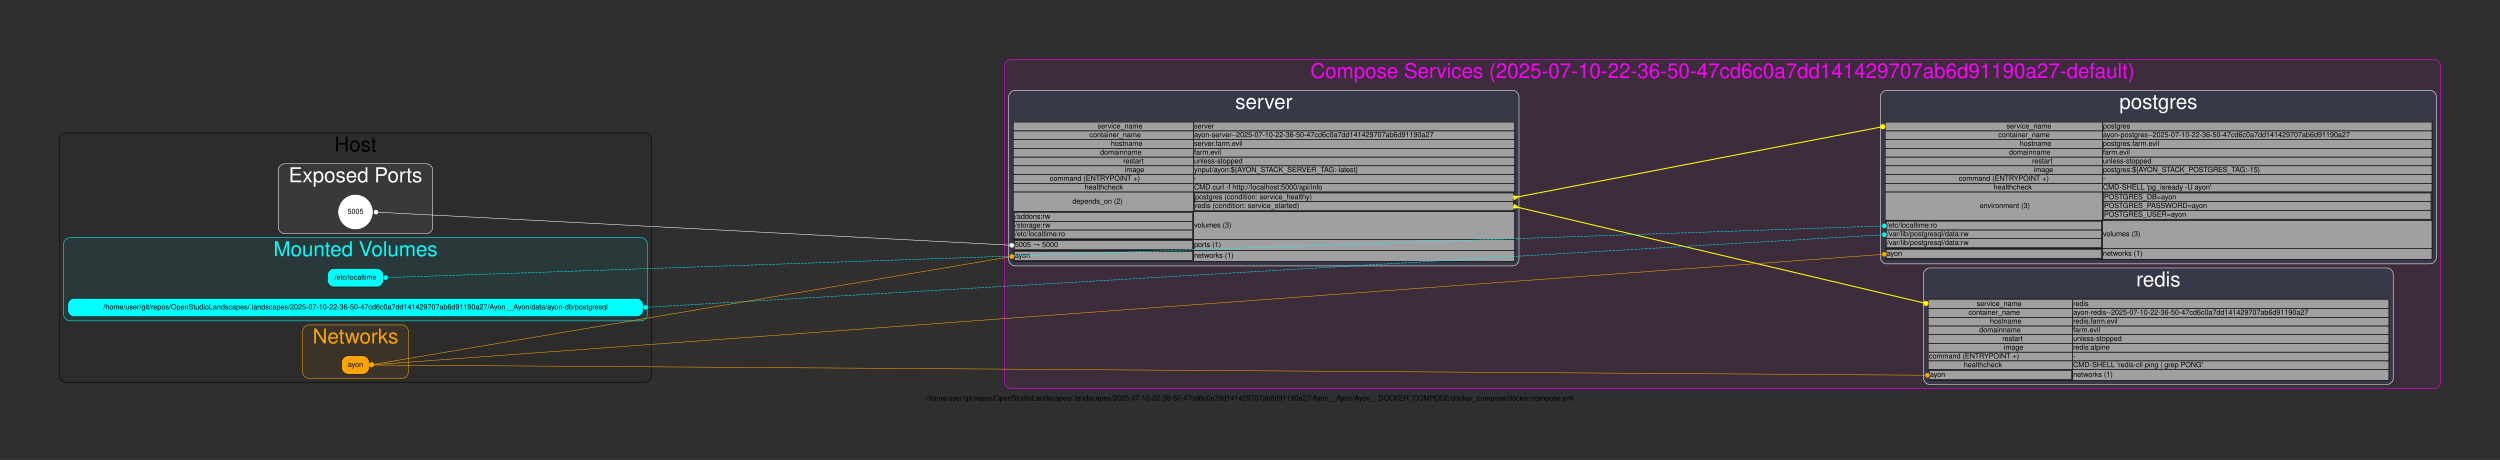
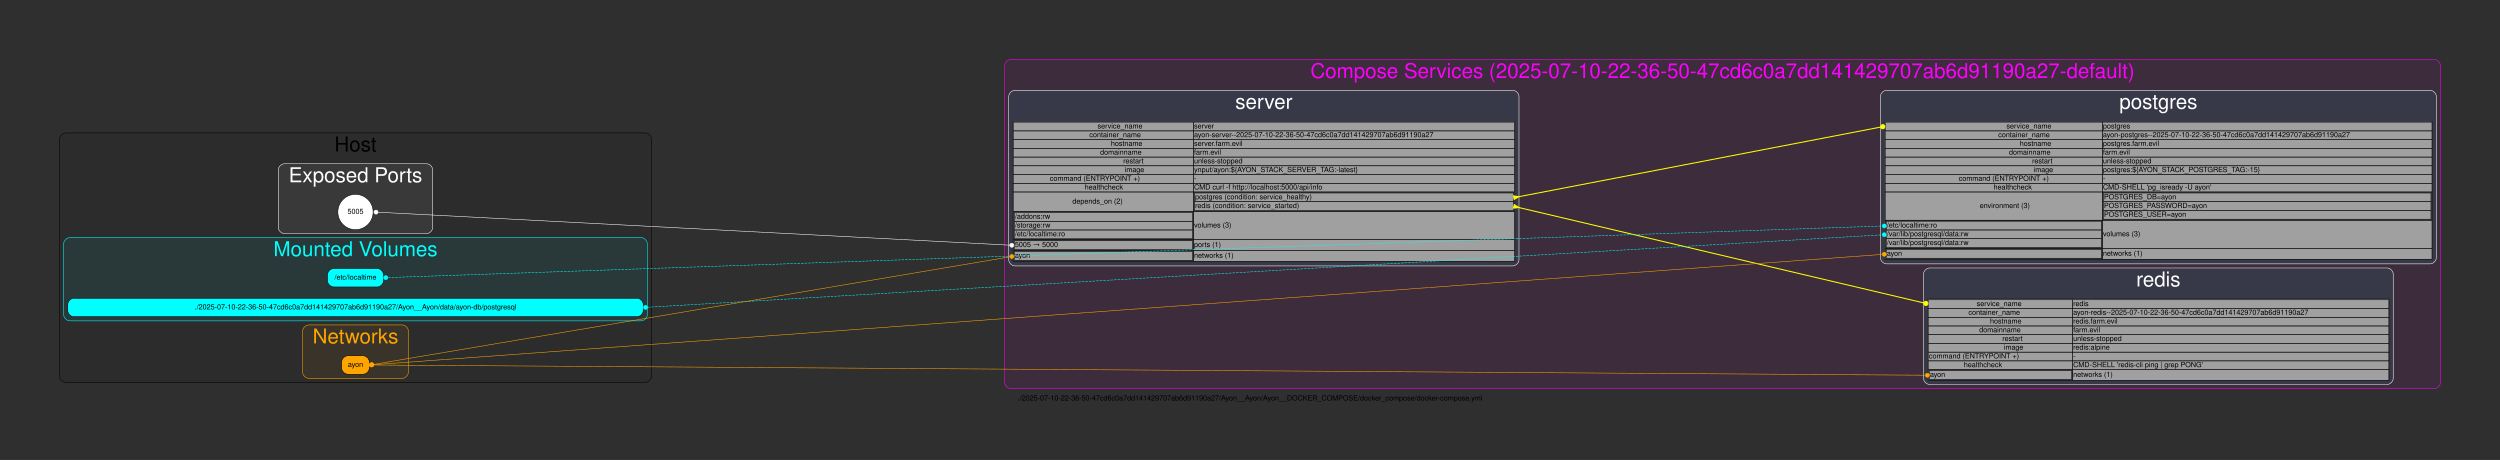
<svg xmlns="http://www.w3.org/2000/svg" width="4870pt" height="896pt" viewBox="0.00 0.00 4870.00 896.00">
  <g id="graph0" class="graph" transform="scale(1 1) rotate(0) translate(108 788)">
    <polygon fill="#2f2f2f" stroke="transparent" points="-108,108 -108,-788 4762,-788 4762,108 -108,108" />
-     <text text-anchor="middle" x="2327" y="-7.8" font-family="Helvetica,sans-Serif" font-size="14.00">/home/user/git/repos/OpenStudioLandscapes/.landscapes/2025-07-10-22-36-50-47cd6c0a7dd141429707ab6d91190a27/Ayon__Ayon/Ayon__DOCKER_COMPOSE/docker_compose/docker-compose.yml</text>
+     <text text-anchor="middle" x="2327" y="-7.8" font-family="Helvetica,sans-Serif" font-size="14.00">./2025-07-10-22-36-50-47cd6c0a7dd141429707ab6d91190a27/Ayon__Ayon/Ayon__DOCKER_COMPOSE/docker_compose/docker-compose.yml</text>
    <g id="clust1" class="cluster">
      <path fill="#ff00ff" fill-opacity="0.063" stroke="#ff00ff" d="M1861,-31C1861,-31 4634,-31 4634,-31 4640,-31 4646,-37 4646,-43 4646,-43 4646,-660 4646,-660 4646,-666 4640,-672 4634,-672 4634,-672 1861,-672 1861,-672 1855,-672 1849,-666 1849,-660 1849,-660 1849,-43 1849,-43 1849,-37 1855,-31 1861,-31" />
      <text text-anchor="middle" x="3247.5" y="-636" font-family="Helvetica,sans-Serif" font-size="40.00" fill="#ff00ff">Compose Services (2025-07-10-22-36-50-47cd6c0a7dd141429707ab6d91190a27-default)</text>
    </g>
    <g id="clust2" class="cluster">
      <path fill="#00ffff" fill-opacity="0.063" stroke="white" d="M3567,-274C3567,-274 4626,-274 4626,-274 4632,-274 4638,-280 4638,-286 4638,-286 4638,-600 4638,-600 4638,-606 4632,-612 4626,-612 4626,-612 3567,-612 3567,-612 3561,-612 3555,-606 3555,-600 3555,-600 3555,-286 3555,-286 3555,-280 3561,-274 3567,-274" />
      <text text-anchor="middle" x="4096.5" y="-576" font-family="Helvetica,sans-Serif" font-size="40.00" fill="white">postgres</text>
    </g>
    <g id="clust3" class="cluster">
      <path fill="#00ffff" fill-opacity="0.063" stroke="white" d="M3651,-39C3651,-39 4542,-39 4542,-39 4548,-39 4554,-45 4554,-51 4554,-51 4554,-254 4554,-254 4554,-260 4548,-266 4542,-266 4542,-266 3651,-266 3651,-266 3645,-266 3639,-260 3639,-254 3639,-254 3639,-51 3639,-51 3639,-45 3645,-39 3651,-39" />
      <text text-anchor="middle" x="4096.5" y="-230" font-family="Helvetica,sans-Serif" font-size="40.00" fill="white">redis</text>
    </g>
    <g id="clust4" class="cluster">
      <path fill="#00ffff" fill-opacity="0.063" stroke="white" d="M1869,-270C1869,-270 2839,-270 2839,-270 2845,-270 2851,-276 2851,-282 2851,-282 2851,-600 2851,-600 2851,-606 2845,-612 2839,-612 2839,-612 1869,-612 1869,-612 1863,-612 1857,-606 1857,-600 1857,-600 1857,-282 1857,-282 1857,-276 1863,-270 1869,-270" />
      <text text-anchor="middle" x="2354" y="-576" font-family="Helvetica,sans-Serif" font-size="40.00" fill="white">server</text>
    </g>
    <g id="clust5" class="cluster">
      <path fill="#000000" fill-opacity="0.063" stroke="#000000" d="M20,-43C20,-43 1149,-43 1149,-43 1155,-43 1161,-49 1161,-55 1161,-55 1161,-517 1161,-517 1161,-523 1155,-529 1149,-529 1149,-529 20,-529 20,-529 14,-529 8,-523 8,-517 8,-517 8,-55 8,-55 8,-49 14,-43 20,-43" />
      <text text-anchor="middle" x="584.5" y="-493" font-family="Helvetica,sans-Serif" font-size="40.00" fill="#000000">Host</text>
    </g>
    <g id="clust6" class="cluster">
      <path fill="#ffffff" fill-opacity="0.063" stroke="#ffffff" d="M446.05,-333C446.05,-333 722.95,-333 722.95,-333 728.95,-333 734.95,-339 734.95,-345 734.95,-345 734.95,-457 734.95,-457 734.95,-463 728.95,-469 722.95,-469 722.95,-469 446.05,-469 446.05,-469 440.05,-469 434.05,-463 434.05,-457 434.05,-457 434.05,-345 434.05,-345 434.05,-339 440.05,-333 446.05,-333" />
      <text text-anchor="middle" x="584.5" y="-433" font-family="Helvetica,sans-Serif" font-size="40.00" fill="#ffffff">Exposed Ports</text>
    </g>
    <g id="clust7" class="cluster">
      <path fill="#00ffff" fill-opacity="0.063" stroke="#00ffff" d="M28,-163C28,-163 1141,-163 1141,-163 1147,-163 1153,-169 1153,-175 1153,-175 1153,-313 1153,-313 1153,-319 1147,-325 1141,-325 1141,-325 28,-325 28,-325 22,-325 16,-319 16,-313 16,-313 16,-175 16,-175 16,-169 22,-163 28,-163" />
      <text text-anchor="middle" x="584.5" y="-289" font-family="Helvetica,sans-Serif" font-size="40.00" fill="#00ffff">Mounted Volumes</text>
    </g>
    <g id="clust8" class="cluster">
      <path fill="#ffa500" fill-opacity="0.063" stroke="#ffa500" d="M493.5,-51C493.5,-51 675.5,-51 675.5,-51 681.5,-51 687.5,-57 687.5,-63 687.5,-63 687.5,-143 687.5,-143 687.5,-149 681.5,-155 675.5,-155 675.5,-155 493.5,-155 493.5,-155 487.5,-155 481.5,-149 481.5,-143 481.5,-143 481.5,-63 481.5,-63 481.5,-57 487.5,-51 493.5,-51" />
      <text text-anchor="middle" x="584.5" y="-119" font-family="Helvetica,sans-Serif" font-size="40.00" fill="#ffa500">Networks</text>
    </g>
    <g id="node1" class="node">
      <polygon fill="#a0a0a0" stroke="transparent" points="4630,-551.5 3563,-551.5 3563,-282.5 4630,-282.5 4630,-551.5" />
      <polygon fill="none" stroke="#0a0a0a" points="3564.5,-533 3564.5,-550 3987.5,-550 3987.5,-533 3564.5,-533" />
      <text text-anchor="start" x="3800.5" y="-537.8" font-family="Helvetica,sans-Serif" font-size="14.00">            service_name        </text>
      <polygon fill="none" stroke="#0a0a0a" points="3987.5,-533 3987.5,-550 4629.5,-550 4629.5,-533 3987.5,-533" />
      <text text-anchor="start" x="3988.5" y="-537.8" font-family="Helvetica,sans-Serif" font-size="14.00">            postgres        </text>
      <polygon fill="none" stroke="#0a0a0a" points="3564.5,-516 3564.5,-533 3987.5,-533 3987.5,-516 3564.5,-516" />
      <text text-anchor="start" x="3784.5" y="-520.8" font-family="Helvetica,sans-Serif" font-size="14.00">            container_name        </text>
      <polygon fill="none" stroke="#0a0a0a" points="3987.5,-516 3987.5,-533 4629.5,-533 4629.5,-516 3987.5,-516" />
      <text text-anchor="start" x="3988.5" y="-520.8" font-family="Helvetica,sans-Serif" font-size="14.00">            ayon-postgres--2025-07-10-22-36-50-47cd6c0a7dd141429707ab6d91190a27        </text>
      <polygon fill="none" stroke="#0a0a0a" points="3564.5,-499 3564.5,-516 3987.5,-516 3987.5,-499 3564.5,-499" />
      <text text-anchor="start" x="3826.5" y="-503.8" font-family="Helvetica,sans-Serif" font-size="14.00">            hostname        </text>
      <polygon fill="none" stroke="#0a0a0a" points="3987.5,-499 3987.5,-516 4629.5,-516 4629.5,-499 3987.5,-499" />
      <text text-anchor="start" x="3988.5" y="-503.8" font-family="Helvetica,sans-Serif" font-size="14.00">            postgres.farm.evil        </text>
      <polygon fill="none" stroke="#0a0a0a" points="3564.5,-482 3564.5,-499 3987.5,-499 3987.5,-482 3564.5,-482" />
      <text text-anchor="start" x="3805.5" y="-486.8" font-family="Helvetica,sans-Serif" font-size="14.00">            domainname        </text>
      <polygon fill="none" stroke="#0a0a0a" points="3987.5,-482 3987.5,-499 4629.5,-499 4629.5,-482 3987.5,-482" />
      <text text-anchor="start" x="3988.5" y="-486.8" font-family="Helvetica,sans-Serif" font-size="14.00">            farm.evil        </text>
      <polygon fill="none" stroke="#0a0a0a" points="3564.5,-465 3564.5,-482 3987.5,-482 3987.5,-465 3564.5,-465" />
      <text text-anchor="start" x="3850.5" y="-469.8" font-family="Helvetica,sans-Serif" font-size="14.00">            restart        </text>
      <polygon fill="none" stroke="#0a0a0a" points="3987.5,-465 3987.5,-482 4629.5,-482 4629.5,-465 3987.5,-465" />
      <text text-anchor="start" x="3988.5" y="-469.8" font-family="Helvetica,sans-Serif" font-size="14.00">            unless-stopped        </text>
      <polygon fill="none" stroke="#0a0a0a" points="3564.5,-448 3564.5,-465 3987.5,-465 3987.5,-448 3564.5,-448" />
      <text text-anchor="start" x="3853.5" y="-452.8" font-family="Helvetica,sans-Serif" font-size="14.00">            image        </text>
      <polygon fill="none" stroke="#0a0a0a" points="3987.5,-448 3987.5,-465 4629.5,-465 4629.5,-448 3987.5,-448" />
      <text text-anchor="start" x="3988.5" y="-452.8" font-family="Helvetica,sans-Serif" font-size="14.00">            postgres:${AYON_STACK_POSTGRES_TAG:-15}        </text>
      <polygon fill="none" stroke="#0a0a0a" points="3564.5,-431 3564.5,-448 3987.5,-448 3987.5,-431 3564.5,-431" />
      <text text-anchor="start" x="3707.5" y="-435.8" font-family="Helvetica,sans-Serif" font-size="14.00">            command (ENTRYPOINT +)        </text>
      <polygon fill="none" stroke="#0a0a0a" points="3987.5,-431 3987.5,-448 4629.5,-448 4629.5,-431 3987.5,-431" />
      <text text-anchor="start" x="3988.5" y="-435.8" font-family="Helvetica,sans-Serif" font-size="14.00">            -        </text>
      <polygon fill="none" stroke="#0a0a0a" points="3564.5,-414 3564.5,-431 3987.5,-431 3987.5,-414 3564.5,-414" />
      <text text-anchor="start" x="3775.5" y="-418.8" font-family="Helvetica,sans-Serif" font-size="14.00">                healthcheck            </text>
      <polygon fill="none" stroke="#0a0a0a" points="3987.5,-414 3987.5,-431 4629.5,-431 4629.5,-414 3987.5,-414" />
      <text text-anchor="start" x="3988.5" y="-418.8" font-family="Helvetica,sans-Serif" font-size="14.00">                CMD-SHELL 'pg_isready -U ayon'            </text>
      <polygon fill="none" stroke="#0a0a0a" points="3564.5,-359 3564.5,-414 3987.5,-414 3987.5,-359 3564.5,-359" />
      <text text-anchor="start" x="3748.5" y="-382.8" font-family="Helvetica,sans-Serif" font-size="14.00">                environment (3)            </text>
      <polygon fill="none" stroke="#0a0a0a" points="3987.5,-359 3987.5,-414 4629.5,-414 4629.5,-359 3987.5,-359" />
      <polygon fill="none" stroke="#0a0a0a" points="3989.5,-395 3989.5,-412 4627.5,-412 4627.5,-395 3989.5,-395" />
      <text text-anchor="start" x="3990.5" y="-399.8" font-family="Helvetica,sans-Serif" font-size="14.00">                            POSTGRES_DB=ayon                        </text>
      <polygon fill="none" stroke="#0a0a0a" points="3989.5,-378 3989.5,-395 4627.5,-395 4627.5,-378 3989.5,-378" />
      <text text-anchor="start" x="3990.5" y="-382.8" font-family="Helvetica,sans-Serif" font-size="14.00">                            POSTGRES_PASSWORD=ayon                        </text>
      <polygon fill="none" stroke="#0a0a0a" points="3989.5,-361 3989.5,-378 4627.5,-378 4627.5,-361 3989.5,-361" />
      <text text-anchor="start" x="3990.5" y="-365.8" font-family="Helvetica,sans-Serif" font-size="14.00">                            POSTGRES_USER=ayon                        </text>
      <polygon fill="none" stroke="#0a0a0a" points="3988.5,-360 3988.5,-413 4628.5,-413 4628.5,-360 3988.5,-360" />
      <polygon fill="none" stroke="#0a0a0a" points="3564.5,-304 3564.5,-359 3987.5,-359 3987.5,-304 3564.5,-304" />
      <polygon fill="none" stroke="#0a0a0a" points="3566.5,-340 3566.5,-357 3985.5,-357 3985.5,-340 3566.5,-340" />
      <text text-anchor="start" x="3567.5" y="-344.8" font-family="Helvetica,sans-Serif" font-size="14.00">                            /etc/localtime:ro                        </text>
      <polygon fill="none" stroke="#0a0a0a" points="3566.5,-323 3566.5,-340 3985.5,-340 3985.5,-323 3566.5,-323" />
      <text text-anchor="start" x="3567.5" y="-327.8" font-family="Helvetica,sans-Serif" font-size="14.00">                            /var/lib/postgresql/data:rw                        </text>
      <polygon fill="none" stroke="#0a0a0a" points="3566.5,-306 3566.5,-323 3985.5,-323 3985.5,-306 3566.5,-306" />
      <text text-anchor="start" x="3567.5" y="-310.8" font-family="Helvetica,sans-Serif" font-size="14.00">                            /var/lib/postgresql/data:rw                        </text>
      <polygon fill="none" stroke="#0a0a0a" points="3565.5,-305 3565.5,-358 3986.5,-358 3986.5,-305 3565.5,-305" />
      <polygon fill="none" stroke="#0a0a0a" points="3987.5,-304 3987.5,-359 4629.5,-359 4629.5,-304 3987.5,-304" />
      <text text-anchor="start" x="3988.5" y="-327.8" font-family="Helvetica,sans-Serif" font-size="14.00">                volumes (3)            </text>
      <polygon fill="none" stroke="#0a0a0a" points="3564.5,-283 3564.5,-304 3987.5,-304 3987.5,-283 3564.5,-283" />
      <polygon fill="none" stroke="#0a0a0a" points="3566.5,-285 3566.5,-302 3985.5,-302 3985.5,-285 3566.5,-285" />
      <text text-anchor="start" x="3567.5" y="-289.8" font-family="Helvetica,sans-Serif" font-size="14.00">                            ayon                        </text>
      <polygon fill="none" stroke="#0a0a0a" points="3565.5,-284 3565.5,-303 3986.5,-303 3986.5,-284 3565.5,-284" />
      <polygon fill="none" stroke="#0a0a0a" points="3987.5,-283 3987.5,-304 4629.5,-304 4629.5,-283 3987.5,-283" />
      <text text-anchor="start" x="3988.5" y="-289.8" font-family="Helvetica,sans-Serif" font-size="14.00">                networks (1)            </text>
      <polygon fill="none" stroke="#0a0a0a" points="3563,-282.5 3563,-551.5 4630,-551.5 4630,-282.5 3563,-282.5" />
    </g>
    <g id="node2" class="node">
      <polygon fill="#a0a0a0" stroke="transparent" points="4546,-205.5 3647,-205.5 3647,-46.5 4546,-46.5 4546,-205.5" />
      <polygon fill="none" stroke="#0a0a0a" points="3648.5,-187 3648.5,-204 3929.5,-204 3929.5,-187 3648.5,-187" />
      <text text-anchor="start" x="3742.5" y="-191.8" font-family="Helvetica,sans-Serif" font-size="14.00">            service_name        </text>
      <polygon fill="none" stroke="#0a0a0a" points="3929.5,-187 3929.5,-204 4545.5,-204 4545.5,-187 3929.5,-187" />
      <text text-anchor="start" x="3930.5" y="-191.8" font-family="Helvetica,sans-Serif" font-size="14.00">            redis        </text>
      <polygon fill="none" stroke="#0a0a0a" points="3648.5,-170 3648.5,-187 3929.5,-187 3929.5,-170 3648.5,-170" />
      <text text-anchor="start" x="3726.5" y="-174.8" font-family="Helvetica,sans-Serif" font-size="14.00">            container_name        </text>
      <polygon fill="none" stroke="#0a0a0a" points="3929.5,-170 3929.5,-187 4545.5,-187 4545.5,-170 3929.5,-170" />
      <text text-anchor="start" x="3930.5" y="-174.8" font-family="Helvetica,sans-Serif" font-size="14.00">            ayon-redis--2025-07-10-22-36-50-47cd6c0a7dd141429707ab6d91190a27        </text>
      <polygon fill="none" stroke="#0a0a0a" points="3648.5,-153 3648.5,-170 3929.5,-170 3929.5,-153 3648.5,-153" />
      <text text-anchor="start" x="3768.5" y="-157.8" font-family="Helvetica,sans-Serif" font-size="14.00">            hostname        </text>
      <polygon fill="none" stroke="#0a0a0a" points="3929.5,-153 3929.5,-170 4545.5,-170 4545.5,-153 3929.5,-153" />
      <text text-anchor="start" x="3930.5" y="-157.8" font-family="Helvetica,sans-Serif" font-size="14.00">            redis.farm.evil        </text>
      <polygon fill="none" stroke="#0a0a0a" points="3648.5,-136 3648.5,-153 3929.5,-153 3929.5,-136 3648.5,-136" />
      <text text-anchor="start" x="3747.5" y="-140.8" font-family="Helvetica,sans-Serif" font-size="14.00">            domainname        </text>
      <polygon fill="none" stroke="#0a0a0a" points="3929.5,-136 3929.5,-153 4545.5,-153 4545.5,-136 3929.5,-136" />
      <text text-anchor="start" x="3930.5" y="-140.8" font-family="Helvetica,sans-Serif" font-size="14.00">            farm.evil        </text>
      <polygon fill="none" stroke="#0a0a0a" points="3648.5,-119 3648.5,-136 3929.5,-136 3929.5,-119 3648.5,-119" />
      <text text-anchor="start" x="3792.5" y="-123.8" font-family="Helvetica,sans-Serif" font-size="14.00">            restart        </text>
      <polygon fill="none" stroke="#0a0a0a" points="3929.5,-119 3929.5,-136 4545.5,-136 4545.5,-119 3929.5,-119" />
      <text text-anchor="start" x="3930.5" y="-123.8" font-family="Helvetica,sans-Serif" font-size="14.00">            unless-stopped        </text>
      <polygon fill="none" stroke="#0a0a0a" points="3648.5,-102 3648.5,-119 3929.5,-119 3929.5,-102 3648.5,-102" />
      <text text-anchor="start" x="3795.5" y="-106.8" font-family="Helvetica,sans-Serif" font-size="14.00">            image        </text>
      <polygon fill="none" stroke="#0a0a0a" points="3929.5,-102 3929.5,-119 4545.5,-119 4545.5,-102 3929.5,-102" />
      <text text-anchor="start" x="3930.5" y="-106.8" font-family="Helvetica,sans-Serif" font-size="14.00">            redis:alpine        </text>
      <polygon fill="none" stroke="#0a0a0a" points="3648.5,-85 3648.5,-102 3929.5,-102 3929.5,-85 3648.5,-85" />
      <text text-anchor="start" x="3649.5" y="-89.8" font-family="Helvetica,sans-Serif" font-size="14.00">            command (ENTRYPOINT +)        </text>
      <polygon fill="none" stroke="#0a0a0a" points="3929.5,-85 3929.5,-102 4545.5,-102 4545.5,-85 3929.5,-85" />
      <text text-anchor="start" x="3930.5" y="-89.8" font-family="Helvetica,sans-Serif" font-size="14.00">            -        </text>
      <polygon fill="none" stroke="#0a0a0a" points="3648.5,-68 3648.5,-85 3929.5,-85 3929.5,-68 3648.5,-68" />
      <text text-anchor="start" x="3717.5" y="-72.8" font-family="Helvetica,sans-Serif" font-size="14.00">                healthcheck            </text>
      <polygon fill="none" stroke="#0a0a0a" points="3929.5,-68 3929.5,-85 4545.5,-85 4545.5,-68 3929.5,-68" />
      <text text-anchor="start" x="3930.5" y="-72.8" font-family="Helvetica,sans-Serif" font-size="14.00">                CMD-SHELL 'redis-cli ping | grep PONG'            </text>
      <polygon fill="none" stroke="#0a0a0a" points="3648.5,-47 3648.5,-68 3929.5,-68 3929.5,-47 3648.5,-47" />
      <polygon fill="none" stroke="#0a0a0a" points="3650.5,-49 3650.5,-66 3927.5,-66 3927.5,-49 3650.5,-49" />
      <text text-anchor="start" x="3651.5" y="-53.8" font-family="Helvetica,sans-Serif" font-size="14.00">                            ayon                        </text>
      <polygon fill="none" stroke="#0a0a0a" points="3649.5,-48 3649.5,-67 3928.5,-67 3928.5,-48 3649.5,-48" />
      <polygon fill="none" stroke="#0a0a0a" points="3929.5,-47 3929.5,-68 4545.5,-68 4545.5,-47 3929.5,-47" />
      <text text-anchor="start" x="3930.5" y="-53.8" font-family="Helvetica,sans-Serif" font-size="14.00">                networks (1)            </text>
      <polygon fill="none" stroke="#0a0a0a" points="3647,-46.5 3647,-205.5 4546,-205.5 4546,-46.5 3647,-46.5" />
    </g>
    <g id="node3" class="node">
      <polygon fill="#a0a0a0" stroke="transparent" points="2843,-551.5 1865,-551.5 1865,-278.5 2843,-278.5 2843,-551.5" />
      <polygon fill="none" stroke="#0a0a0a" points="1866,-533 1866,-550 2217,-550 2217,-533 1866,-533" />
      <text text-anchor="start" x="2030" y="-537.8" font-family="Helvetica,sans-Serif" font-size="14.00">            service_name        </text>
      <polygon fill="none" stroke="#0a0a0a" points="2217,-533 2217,-550 2842,-550 2842,-533 2217,-533" />
      <text text-anchor="start" x="2218" y="-537.8" font-family="Helvetica,sans-Serif" font-size="14.00">            server        </text>
      <polygon fill="none" stroke="#0a0a0a" points="1866,-516 1866,-533 2217,-533 2217,-516 1866,-516" />
      <text text-anchor="start" x="2014" y="-520.8" font-family="Helvetica,sans-Serif" font-size="14.00">            container_name        </text>
      <polygon fill="none" stroke="#0a0a0a" points="2217,-516 2217,-533 2842,-533 2842,-516 2217,-516" />
      <text text-anchor="start" x="2218" y="-520.8" font-family="Helvetica,sans-Serif" font-size="14.00">            ayon-server--2025-07-10-22-36-50-47cd6c0a7dd141429707ab6d91190a27        </text>
      <polygon fill="none" stroke="#0a0a0a" points="1866,-499 1866,-516 2217,-516 2217,-499 1866,-499" />
      <text text-anchor="start" x="2056" y="-503.8" font-family="Helvetica,sans-Serif" font-size="14.00">            hostname        </text>
      <polygon fill="none" stroke="#0a0a0a" points="2217,-499 2217,-516 2842,-516 2842,-499 2217,-499" />
      <text text-anchor="start" x="2218" y="-503.8" font-family="Helvetica,sans-Serif" font-size="14.00">            server.farm.evil        </text>
      <polygon fill="none" stroke="#0a0a0a" points="1866,-482 1866,-499 2217,-499 2217,-482 1866,-482" />
      <text text-anchor="start" x="2035" y="-486.8" font-family="Helvetica,sans-Serif" font-size="14.00">            domainname        </text>
      <polygon fill="none" stroke="#0a0a0a" points="2217,-482 2217,-499 2842,-499 2842,-482 2217,-482" />
      <text text-anchor="start" x="2218" y="-486.8" font-family="Helvetica,sans-Serif" font-size="14.00">            farm.evil        </text>
      <polygon fill="none" stroke="#0a0a0a" points="1866,-465 1866,-482 2217,-482 2217,-465 1866,-465" />
      <text text-anchor="start" x="2080" y="-469.8" font-family="Helvetica,sans-Serif" font-size="14.00">            restart        </text>
      <polygon fill="none" stroke="#0a0a0a" points="2217,-465 2217,-482 2842,-482 2842,-465 2217,-465" />
      <text text-anchor="start" x="2218" y="-469.8" font-family="Helvetica,sans-Serif" font-size="14.00">            unless-stopped        </text>
      <polygon fill="none" stroke="#0a0a0a" points="1866,-448 1866,-465 2217,-465 2217,-448 1866,-448" />
      <text text-anchor="start" x="2083" y="-452.8" font-family="Helvetica,sans-Serif" font-size="14.00">            image        </text>
      <polygon fill="none" stroke="#0a0a0a" points="2217,-448 2217,-465 2842,-465 2842,-448 2217,-448" />
      <text text-anchor="start" x="2218" y="-452.8" font-family="Helvetica,sans-Serif" font-size="14.00">            ynput/ayon:${AYON_STACK_SERVER_TAG:-latest}        </text>
      <polygon fill="none" stroke="#0a0a0a" points="1866,-431 1866,-448 2217,-448 2217,-431 1866,-431" />
      <text text-anchor="start" x="1937" y="-435.8" font-family="Helvetica,sans-Serif" font-size="14.00">            command (ENTRYPOINT +)        </text>
      <polygon fill="none" stroke="#0a0a0a" points="2217,-431 2217,-448 2842,-448 2842,-431 2217,-431" />
      <text text-anchor="start" x="2218" y="-435.8" font-family="Helvetica,sans-Serif" font-size="14.00">            -        </text>
      <polygon fill="none" stroke="#0a0a0a" points="1866,-414 1866,-431 2217,-431 2217,-414 1866,-414" />
      <text text-anchor="start" x="2005" y="-418.8" font-family="Helvetica,sans-Serif" font-size="14.00">                healthcheck            </text>
      <polygon fill="none" stroke="#0a0a0a" points="2217,-414 2217,-431 2842,-431 2842,-414 2217,-414" />
      <text text-anchor="start" x="2218" y="-418.8" font-family="Helvetica,sans-Serif" font-size="14.00">                CMD curl -f http://localhost:5000/api/info            </text>
      <polygon fill="none" stroke="#0a0a0a" points="1866,-376 1866,-414 2217,-414 2217,-376 1866,-376" />
      <text text-anchor="start" x="1981" y="-391.3" font-family="Helvetica,sans-Serif" font-size="14.00">                depends_on (2)            </text>
      <polygon fill="none" stroke="#0a0a0a" points="2217,-376 2217,-414 2842,-414 2842,-376 2217,-376" />
      <polygon fill="none" stroke="#0a0a0a" points="2219,-395 2219,-412 2840,-412 2840,-395 2219,-395" />
      <text text-anchor="start" x="2220" y="-399.8" font-family="Helvetica,sans-Serif" font-size="14.00">                            postgres (condition: service_healthy)                        </text>
      <polygon fill="none" stroke="#0a0a0a" points="2219,-378 2219,-395 2840,-395 2840,-378 2219,-378" />
      <text text-anchor="start" x="2220" y="-382.8" font-family="Helvetica,sans-Serif" font-size="14.00">                            redis (condition: service_started)                        </text>
      <polygon fill="none" stroke="#0a0a0a" points="2218,-377 2218,-413 2841,-413 2841,-377 2218,-377" />
      <polygon fill="none" stroke="#0a0a0a" points="1866,-321 1866,-376 2217,-376 2217,-321 1866,-321" />
      <polygon fill="none" stroke="#0a0a0a" points="1868,-357 1868,-374 2215,-374 2215,-357 1868,-357" />
      <text text-anchor="start" x="1869" y="-361.8" font-family="Helvetica,sans-Serif" font-size="14.00">                            /addons:rw                        </text>
      <polygon fill="none" stroke="#0a0a0a" points="1868,-340 1868,-357 2215,-357 2215,-340 1868,-340" />
      <text text-anchor="start" x="1869" y="-344.8" font-family="Helvetica,sans-Serif" font-size="14.00">                            /storage:rw                        </text>
      <polygon fill="none" stroke="#0a0a0a" points="1868,-323 1868,-340 2215,-340 2215,-323 1868,-323" />
      <text text-anchor="start" x="1869" y="-327.8" font-family="Helvetica,sans-Serif" font-size="14.00">                            /etc/localtime:ro                        </text>
      <polygon fill="none" stroke="#0a0a0a" points="1867,-322 1867,-375 2216,-375 2216,-322 1867,-322" />
      <polygon fill="none" stroke="#0a0a0a" points="2217,-321 2217,-376 2842,-376 2842,-321 2217,-321" />
      <text text-anchor="start" x="2218" y="-344.8" font-family="Helvetica,sans-Serif" font-size="14.00">                volumes (3)            </text>
      <polygon fill="none" stroke="#0a0a0a" points="1866,-300 1866,-321 2217,-321 2217,-300 1866,-300" />
      <polygon fill="none" stroke="#0a0a0a" points="1868,-302 1868,-319 2215,-319 2215,-302 1868,-302" />
      <text text-anchor="start" x="1869" y="-306.8" font-family="Helvetica,sans-Serif" font-size="14.00">                            5005 → 5000                        </text>
      <polygon fill="none" stroke="#0a0a0a" points="1867,-301 1867,-320 2216,-320 2216,-301 1867,-301" />
      <polygon fill="none" stroke="#0a0a0a" points="2217,-300 2217,-321 2842,-321 2842,-300 2217,-300" />
      <text text-anchor="start" x="2218" y="-306.8" font-family="Helvetica,sans-Serif" font-size="14.00">                ports (1)            </text>
      <polygon fill="none" stroke="#0a0a0a" points="1866,-279 1866,-300 2217,-300 2217,-279 1866,-279" />
      <polygon fill="none" stroke="#0a0a0a" points="1868,-281 1868,-298 2215,-298 2215,-281 1868,-281" />
      <text text-anchor="start" x="1869" y="-285.8" font-family="Helvetica,sans-Serif" font-size="14.00">                            ayon                        </text>
      <polygon fill="none" stroke="#0a0a0a" points="1867,-280 1867,-299 2216,-299 2216,-280 1867,-280" />
      <polygon fill="none" stroke="#0a0a0a" points="2217,-279 2217,-300 2842,-300 2842,-279 2217,-279" />
      <text text-anchor="start" x="2218" y="-285.8" font-family="Helvetica,sans-Serif" font-size="14.00">                networks (1)            </text>
      <polygon fill="none" stroke="#0a0a0a" points="1865,-278.5 1865,-551.5 2843,-551.5 2843,-278.5 1865,-278.5" />
    </g>
    <g id="edge1" class="edge">
      <path fill="none" stroke="yellow" stroke-width="2" d="M2850.94,-404.91C2931.95,-420.5 3482.77,-526.47 3555.56,-540.47" />
      <polygon fill="yellow" stroke="yellow" stroke-width="2" points="2841.66,-399.56 2850.82,-404.89 2840.34,-406.44 2841.66,-399.56" />
      <ellipse fill="yellow" stroke="yellow" stroke-width="2" cx="3559.57" cy="-541.24" rx="4" ry="4" />
    </g>
    <g id="edge2" class="edge">
      <path fill="none" stroke="yellow" stroke-width="2" d="M2850.91,-383.67C2937.32,-363.31 3561.84,-216.18 3639.57,-197.87" />
      <polygon fill="yellow" stroke="yellow" stroke-width="2" points="2840.2,-382.59 2850.73,-383.71 2841.8,-389.41 2840.2,-382.59" />
      <ellipse fill="yellow" stroke="yellow" stroke-width="2" cx="3643.61" cy="-196.92" rx="4" ry="4" />
    </g>
    <g id="node4" class="node">
      <ellipse fill="#ffffff" stroke="black" cx="584.5" cy="-375" rx="34.39" ry="34.39" />
      <text text-anchor="middle" x="584.5" y="-371.3" font-family="Helvetica,sans-Serif" font-size="14.00">5005</text>
    </g>
    <g id="edge3" class="edge">
      <path fill="none" stroke="#ffffff" d="M628.79,-374.57C731.55,-369.21 1756.97,-315.74 1858.86,-310.42" />
      <ellipse fill="#ffffff" stroke="#ffffff" cx="624.49" cy="-374.79" rx="4" ry="4" />
      <ellipse fill="#ffffff" stroke="#ffffff" cx="1863.01" cy="-310.21" rx="4" ry="4" />
    </g>
    <g id="node5" class="node">
      <path fill="#00ffff" stroke="black" d="M627,-265C627,-265 542,-265 542,-265 536,-265 530,-259 530,-253 530,-253 530,-241 530,-241 530,-235 536,-229 542,-229 542,-229 627,-229 627,-229 633,-229 639,-235 639,-241 639,-241 639,-253 639,-253 639,-259 633,-265 627,-265" />
      <text text-anchor="middle" x="584.5" y="-243.3" font-family="Helvetica,sans-Serif" font-size="14.00">/etc/localtime</text>
    </g>
    <g id="edge4" class="edge">
      <path fill="none" stroke="#00ffff" stroke-dasharray="5,2" d="M647.9,-247.29C814.13,-253.03 3394.73,-342.07 3558.37,-347.72" />
      <ellipse fill="#00ffff" stroke="#00ffff" cx="643.5" cy="-247.14" rx="4" ry="4" />
      <ellipse fill="#00ffff" stroke="#00ffff" cx="3562.5" cy="-347.86" rx="4" ry="4" />
    </g>
    <g id="node6" class="node">
      <path fill="#00ffff" stroke="black" d="M1133,-207C1133,-207 36,-207 36,-207 30,-207 24,-201 24,-195 24,-195 24,-183 24,-183 24,-177 30,-171 36,-171 36,-171 1133,-171 1133,-171 1139,-171 1145,-177 1145,-183 1145,-183 1145,-195 1145,-195 1145,-201 1139,-207 1133,-207" />
-       <text text-anchor="middle" x="584.5" y="-185.3" font-family="Helvetica,sans-Serif" font-size="14.00">/home/user/git/repos/OpenStudioLandscapes/.landscapes/2025-07-10-22-36-50-47cd6c0a7dd141429707ab6d91190a27/Ayon__Ayon/data/ayon-db/postgresql</text>
+       <text text-anchor="middle" x="584.5" y="-185.3" font-family="Helvetica,sans-Serif" font-size="14.00">./2025-07-10-22-36-50-47cd6c0a7dd141429707ab6d91190a27/Ayon__Ayon/data/ayon-db/postgresql</text>
    </g>
    <g id="edge5" class="edge">
      <path fill="none" stroke="#00ffff" stroke-dasharray="5,2" d="M1153.79,-189.49C1302.74,-198.22 3410.31,-321.84 3558.32,-330.52" />
      <ellipse fill="#00ffff" stroke="#00ffff" cx="1149.49" cy="-189.23" rx="4" ry="4" />
      <ellipse fill="#00ffff" stroke="#00ffff" cx="3562.51" cy="-330.77" rx="4" ry="4" />
    </g>
    <g id="node7" class="node">
      <path fill="#ffa500" stroke="black" d="M599.5,-95C599.5,-95 569.5,-95 569.5,-95 563.5,-95 557.5,-89 557.5,-83 557.5,-83 557.5,-71 557.5,-71 557.5,-65 563.5,-59 569.5,-59 569.5,-59 599.5,-59 599.5,-59 605.5,-59 611.5,-65 611.5,-71 611.5,-71 611.5,-83 611.5,-83 611.5,-89 605.5,-95 599.5,-95" />
      <text text-anchor="middle" x="584.5" y="-73.3" font-family="Helvetica,sans-Serif" font-size="14.00">ayon</text>
    </g>
    <g id="edge6" class="edge">
      <path fill="none" stroke="#ffa500" d="M619.72,-77.6C785.08,-89.69 3392.91,-280.31 3558.28,-292.4" />
      <ellipse fill="#ffa500" stroke="#ffa500" cx="615.49" cy="-77.29" rx="4" ry="4" />
      <ellipse fill="#ffa500" stroke="#ffa500" cx="3562.51" cy="-292.71" rx="4" ry="4" />
    </g>
    <g id="edge7" class="edge">
      <path fill="none" stroke="#ffa500" d="M619.69,-76.95C787.31,-75.84 3474.51,-58.16 3642.3,-57.05" />
      <ellipse fill="#ffa500" stroke="#ffa500" cx="615.5" cy="-76.97" rx="4" ry="4" />
      <ellipse fill="#ffa500" stroke="#ffa500" cx="3646.5" cy="-57.03" rx="4" ry="4" />
    </g>
    <g id="edge8" class="edge">
      <path fill="none" stroke="#ffa500" d="M620.51,-78.35C722.14,-95.53 1758.17,-270.61 1859.1,-287.67" />
      <ellipse fill="#ffa500" stroke="#ffa500" cx="616.44" cy="-77.67" rx="4" ry="4" />
      <ellipse fill="#ffa500" stroke="#ffa500" cx="1863.06" cy="-288.33" rx="4" ry="4" />
    </g>
  </g>
</svg>
